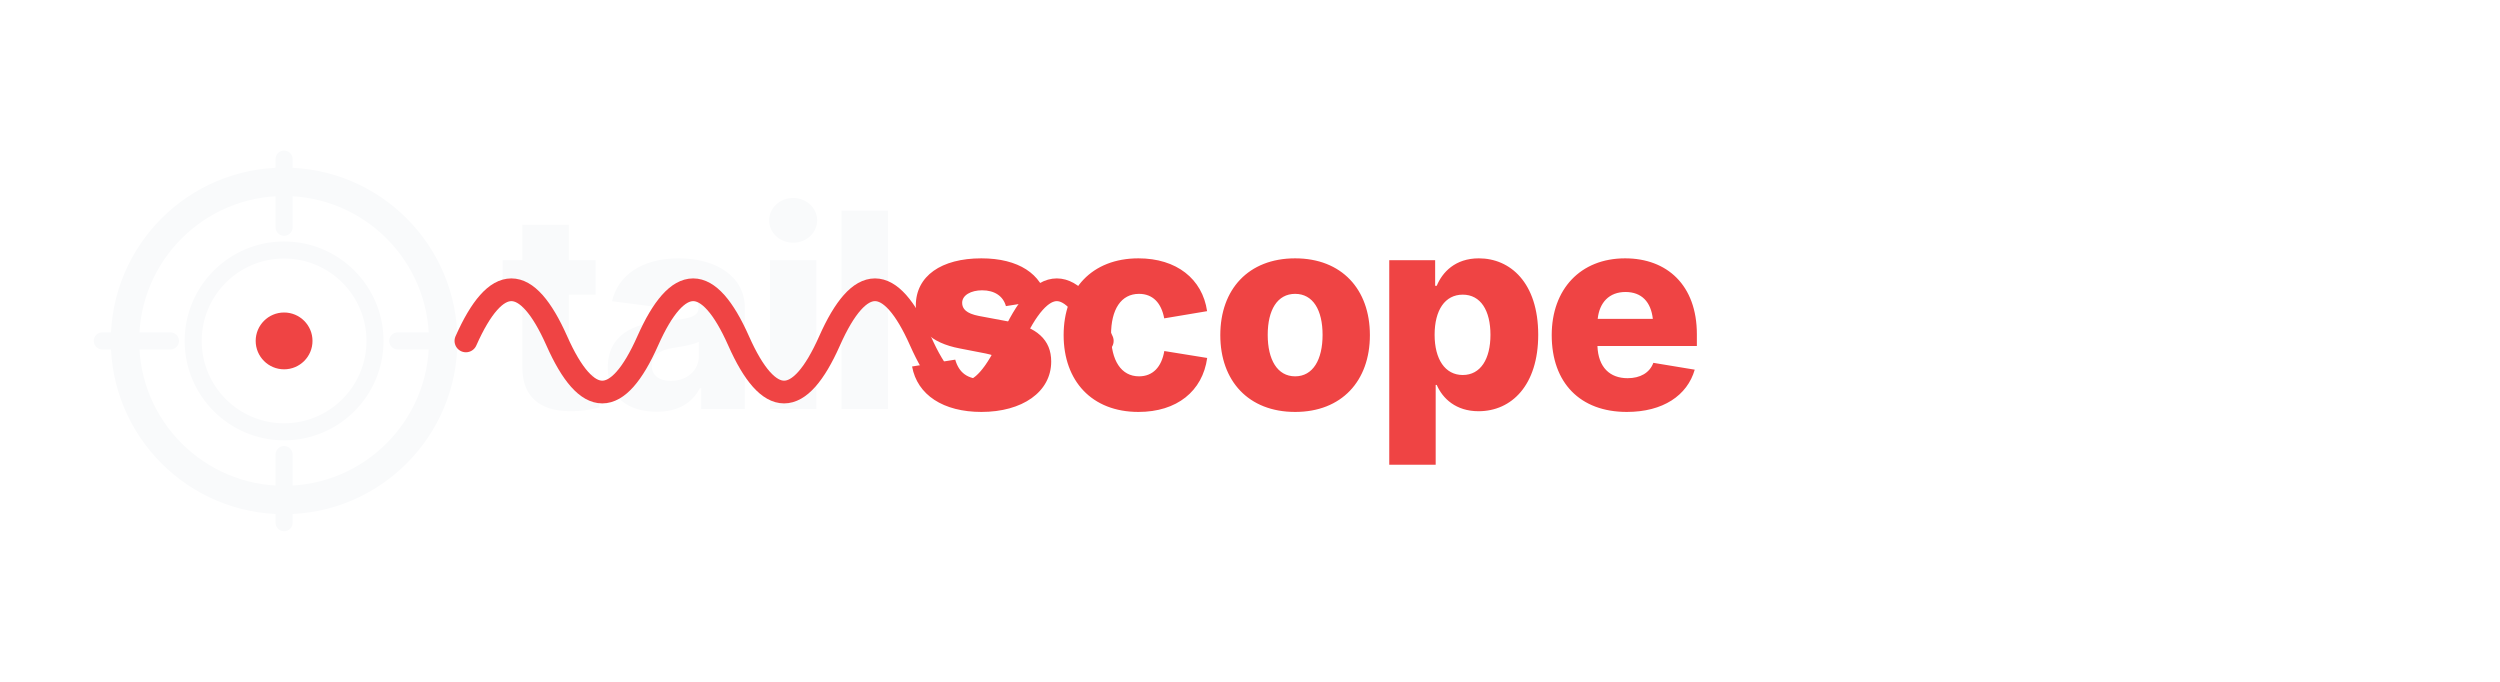
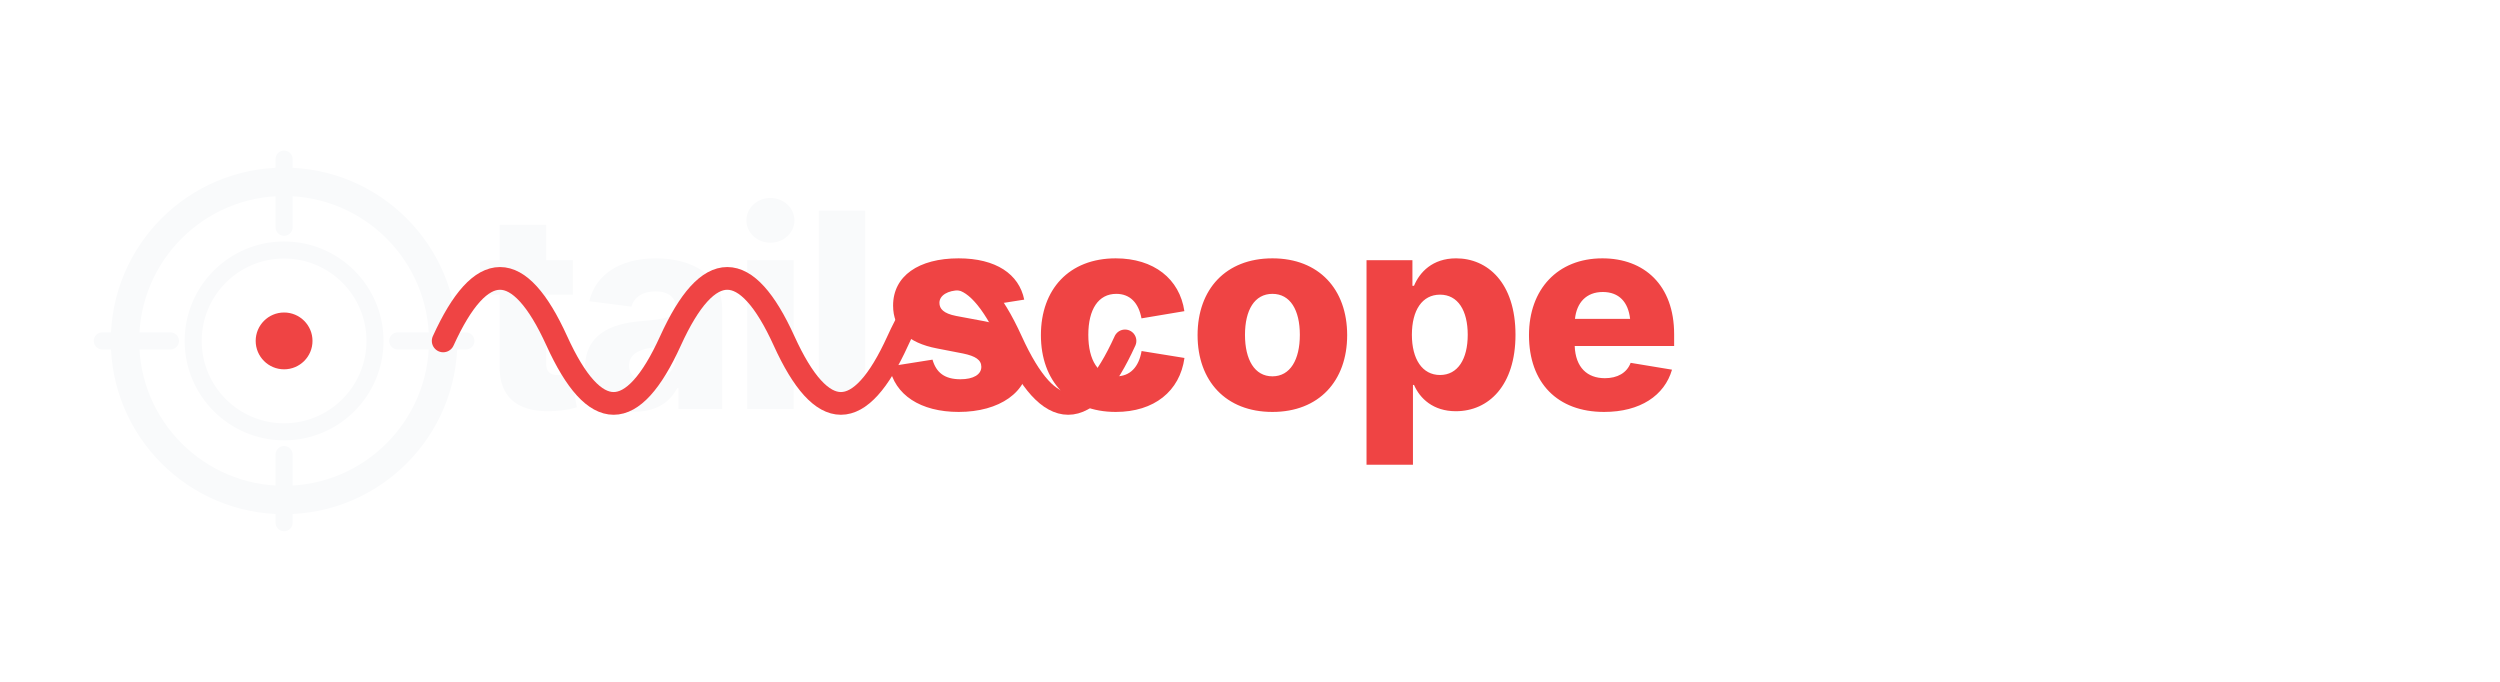
<svg xmlns="http://www.w3.org/2000/svg" viewBox="0 0 440 120" fill="none">
  <circle cx="50" cy="60" r="28" stroke="#F9FAFB" stroke-width="5" fill="none" />
  <circle cx="50" cy="60" r="16" stroke="#F9FAFB" stroke-width="3" fill="none" />
  <circle cx="50" cy="60" r="5" fill="#EF4444" />
  <line x1="50" y1="28" x2="50" y2="40" stroke="#F9FAFB" stroke-width="3" stroke-linecap="round" />
  <line x1="50" y1="80" x2="50" y2="92" stroke="#F9FAFB" stroke-width="3" stroke-linecap="round" />
  <line x1="18" y1="60" x2="30" y2="60" stroke="#F9FAFB" stroke-width="3" stroke-linecap="round" />
  <line x1="70" y1="60" x2="82" y2="60" stroke="#F9FAFB" stroke-width="3" stroke-linecap="round" />
-   <text x="88" y="72" font-family="system-ui, -apple-system, sans-serif" font-size="48" font-weight="800" fill="#F9FAFB" letter-spacing="-1">tail<tspan fill="#EF4444">scope</tspan>
+   <text x="84" y="72" font-family="system-ui, -apple-system, sans-serif" font-size="48" font-weight="800" fill="#F9FAFB" letter-spacing="-1">tail<tspan fill="#EF4444">scope</tspan>
  </text>
-   <path d="M82 60 Q90 42 98 60 Q106 78 114 60 Q122 42 130 60 Q138 78 146 60 Q154 42 162 60 Q170 78 178 60 Q186 42 194 60" stroke="#EF4444" stroke-width="4" fill="none" stroke-linecap="round" />
+   <path d="M78 60 Q88 38 98 60 Q108 82 118 60 Q128 38 138 60 Q148 82 158 60 Q168 38 178 60 Q188 82 198 60" stroke="#EF4444" stroke-width="4" fill="none" stroke-linecap="round" />
</svg>
